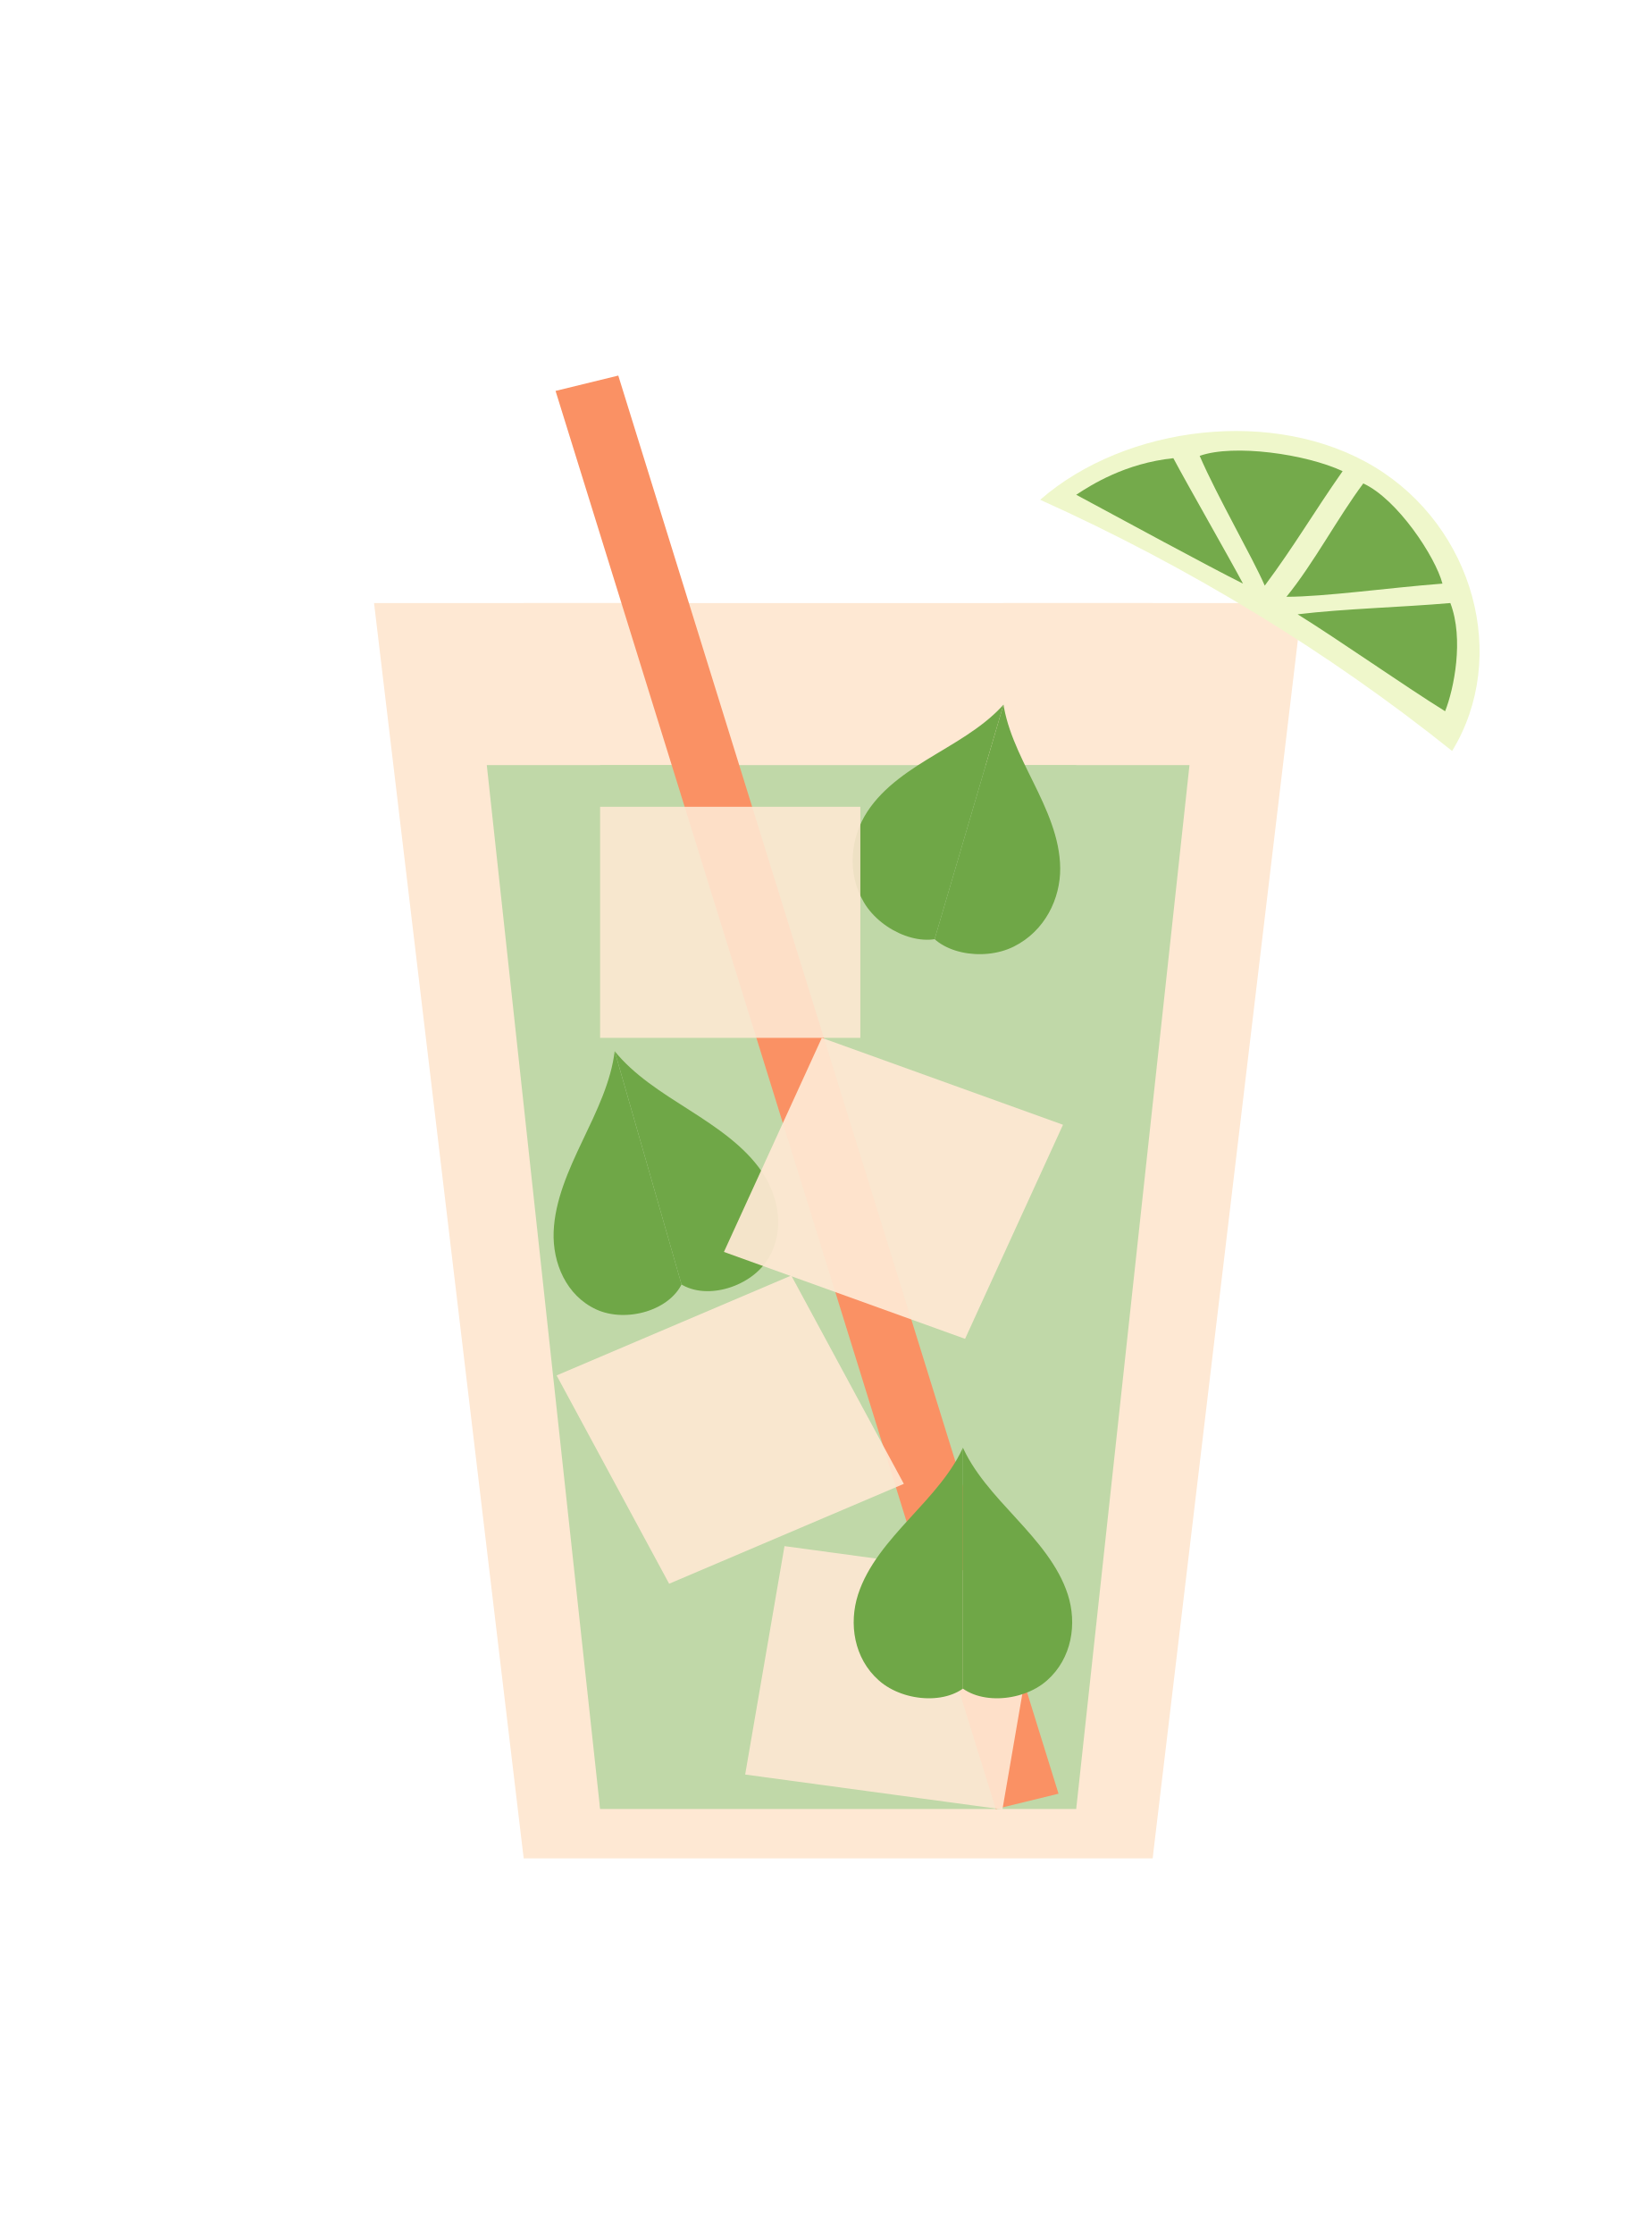
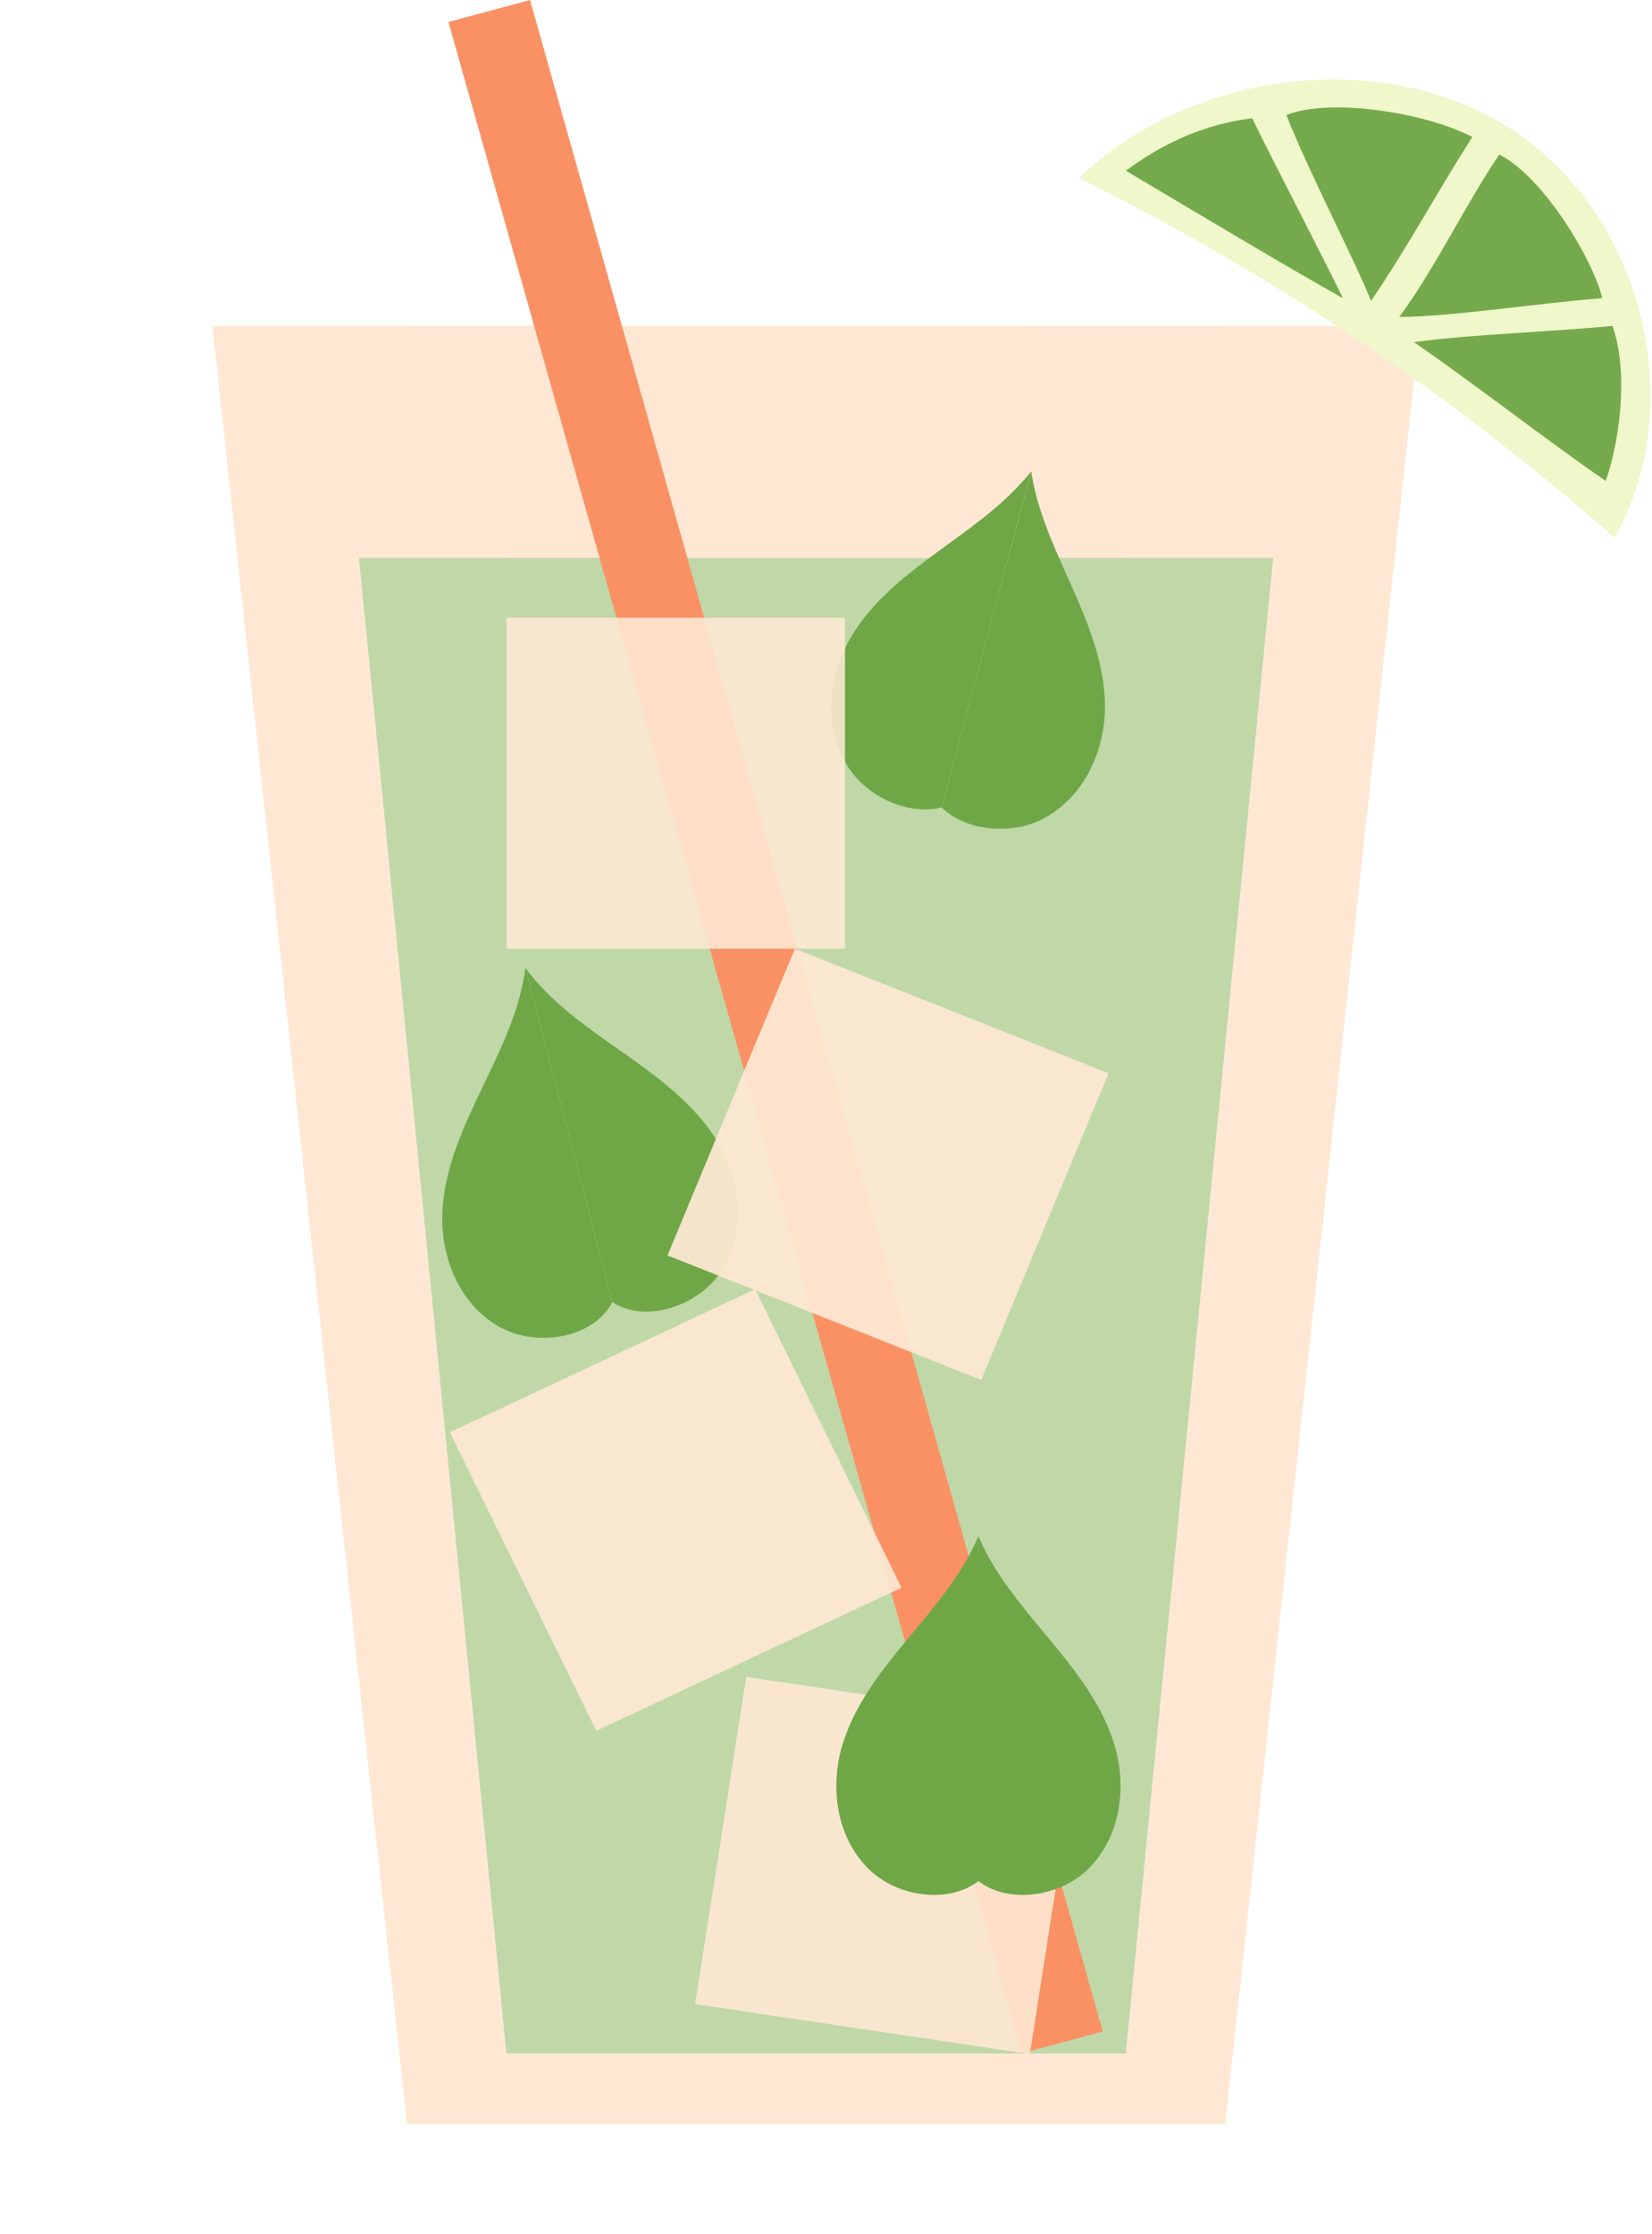
<svg xmlns="http://www.w3.org/2000/svg" id="Layer_1" width="372.57" height="503.82" viewBox="0 0 372.57 503.82">
  <defs>
    <style>.cls-1{fill:none;}.cls-2{clip-path:url(#clippath);}.cls-3{fill:#fa9164;}.cls-4{fill:#ebe7df;}.cls-5,.cls-6,.cls-7,.cls-8,.cls-9{fill:#fee8d3;}.cls-10{fill:#eff7cb;}.cls-11{fill:#a7d7c9;}.cls-12{fill:#c0d8a8;}.cls-13{fill:#6fa747;}.cls-14{fill:#74aa4b;}.cls-15{clip-path:url(#clippath-1);}.cls-16{clip-path:url(#clippath-4);}.cls-17{clip-path:url(#clippath-3);}.cls-18{clip-path:url(#clippath-2);}.cls-19{clip-path:url(#clippath-5);}.cls-6{opacity:.89;}.cls-7{opacity:.91;}.cls-8{opacity:.92;}.cls-9{opacity:.93;}</style>
    <clipPath id="clippath">
-       <polygon class="cls-1" points="209.82 215.18 226.89 157.07 239.14 157.07 239.14 215.18 209.82 215.18" />
+       <polygon class="cls-1" points="211.1 186.92 233.3 103.68 249.24 103.68 249.24 186.92 211.1 186.92" />
    </clipPath>
    <clipPath id="clippath-1">
-       <polygon class="cls-1" points="209.82 215.18 226.89 157.07 216.58 150.45 185.16 199.33 209.82 215.18" />
+       <polygon class="cls-1" points="211.1 186.92 233.3 103.68 219.48 95.74 178.02 167.93 211.1 186.92" />
    </clipPath>
    <clipPath id="clippath-2">
-       <polygon class="cls-1" points="154.16 291.19 138.61 236.93 175.54 236.93 175.54 291.19 154.16 291.19" />
+       <polygon class="cls-1" points="138.69 295.81 118.45 218.07 166.5 218.07 166.5 295.81 138.69 295.81" />
    </clipPath>
    <clipPath id="clippath-3">
-       <polygon class="cls-1" points="154.16 291.19 138.6 236.93 107.28 256.5 136.03 302.52 154.16 291.19" />
+       <polygon class="cls-1" points="138.69 295.81 118.45 218.07 76.5 241.51 114.41 309.37 138.69 295.81" />
    </clipPath>
    <clipPath id="clippath-4">
-       <rect class="cls-1" x="217.2" y="325.58" width="24.64" height="57.43" />
+       <rect class="cls-1" x="220.69" y="345.08" width="32.05" height="82.27" />
    </clipPath>
    <clipPath id="clippath-5">
-       <rect class="cls-1" x="192.56" y="325.58" width="24.64" height="57.43" />
+       <rect class="cls-1" x="188.64" y="345.08" width="32.05" height="82.27" />
    </clipPath>
  </defs>
-   <path class="cls-4" d="m264.23,378.63c.29,0,.58-.5.87-.5-.29,0-.58.5-.87.5h0Z" />
-   <rect class="cls-5" x="118.12" y="136.01" width="141.87" height="283.1" />
-   <polygon class="cls-5" points="118.12 419.11 151.88 136.01 84.37 136.01 118.12 419.11" />
-   <polygon class="cls-5" points="259.99 419.11 293.74 136.01 226.23 136.01 259.99 419.11" />
-   <rect class="cls-12" x="135.36" y="172.55" width="107.39" height="235.42" />
-   <polygon class="cls-12" points="135.36 407.98 160.91 172.55 109.8 172.55 135.36 407.98" />
-   <polygon class="cls-12" points="242.75 407.98 268.3 172.55 217.2 172.55 242.75 407.98" />
+   <path class="cls-4" d="m282.01,420.96c.29,0,.58-.5.87-.5-.29,0-.58.5-.87.5h0Z" />
+   <rect class="cls-5" x="91.8" y="73.5" width="184.55" height="405.57" />
+   <polygon class="cls-5" points="91.8 479.07 135.71 73.5 47.89 73.5 91.8 479.07" />
+   <polygon class="cls-5" points="276.36 479.07 320.27 73.5 232.45 73.5 276.36 479.07" />
+   <rect class="cls-12" x="114.23" y="125.85" width="139.71" height="337.26" />
+   <polygon class="cls-12" points="114.23 463.11 147.47 125.85 80.98 125.85 114.23 463.11" />
+   <polygon class="cls-12" points="253.93 463.11 287.18 125.85 220.69 125.85 253.93 463.11" />
  <g>
    <g class="cls-2">
-       <path class="cls-13" d="m208.51,208.56c2.48,6.4,13.1,8.44,20.17,4.91s10.52-10.87,10.46-17.68c-.06-6.81-3.04-13.24-6.1-19.45-3.06-6.21-6.3-12.5-6.93-19.27-5.76,17.45-11.52,34.9-17.61,51.48Z" />
+       <path class="cls-13" d="m209.39,177.43c3.22,9.17,17.04,12.08,26.24,7.04,9.2-5.05,13.69-15.58,13.61-25.33-.08-9.75-3.95-18.97-7.93-27.86-3.98-8.89-8.19-17.9-9.01-27.6-7.49,25-14.98,50-22.9,73.75Z" />
    </g>
    <g class="cls-15">
-       <path class="cls-13" d="m214.51,210.32c-5.55,4.05-15.58.01-19.62-6.77s-2.97-14.84.76-20.53c3.73-5.69,9.71-9.5,15.65-13.06,5.93-3.56,12.06-7.11,16.24-12.46-4.59,17.79-9.19,35.59-13.03,52.83Z" />
+       <path class="cls-13" d="m217.3,179.54c-7.36,6.35-20.79,2-26.26-6.96-5.47-8.96-4.11-20.32.81-28.74,4.93-8.42,12.87-14.48,20.75-20.21s16.02-11.45,21.56-19.45c-5.95,25.41-11.91,50.82-16.87,75.36Z" />
    </g>
  </g>
  <g>
    <g class="cls-18">
-       <path class="cls-13" d="m152.89,289.12c5.8,4.39,16.09,1.34,20.15-4.88,4.06-6.22,2.81-14.09-1.14-19.92-3.95-5.82-10.2-10.01-16.38-13.96-6.19-3.95-12.57-7.9-16.99-13.44,5.05,17.6,10.1,35.2,14.36,52.19Z" />
+       <path class="cls-13" d="m137.04,292.85c7.54,6.28,20.93,1.92,26.21-6.99,5.28-8.91,3.66-20.19-1.48-28.53-5.14-8.34-13.26-14.34-21.31-20-8.05-5.66-16.36-11.32-22.1-19.25,6.57,25.21,13.13,50.42,18.68,74.77Z" />
    </g>
    <g class="cls-17">
-       <path class="cls-13" d="m154.14,288.76c-2.59,6.79-12.93,9.66-19.67,6.54-6.74-3.12-9.85-10.46-9.59-17.49.27-7.03,3.34-13.89,6.5-20.52,3.15-6.63,6.48-13.36,7.29-20.4,5.04,17.6,10.09,35.2,15.47,51.88Z" />
+       <path class="cls-13" d="m138.68,292.42c-3.52,9.16-17.33,11.88-26.29,6.68-8.96-5.2-13.04-15.84-12.62-25.63.42-9.79,4.59-18.99,8.85-27.86,4.27-8.87,8.76-17.86,9.91-27.58,6.56,25.21,13.12,50.42,20.15,74.39Z" />
    </g>
  </g>
-   <polygon class="cls-3" points="224.61 407.98 125.31 88.16 139.46 84.7 238.76 404.52 224.61 407.98" />
-   <rect class="cls-6" x="135.36" y="181.95" width="58.7" height="52.11" />
-   <polygon class="cls-7" points="168.08 400.2 176.95 348.69 234.98 356.56 226.11 408.07 168.08 400.2" />
-   <polygon class="cls-9" points="163.29 282.34 185.37 234.06 239.77 253.66 217.68 301.94 163.29 282.34" />
-   <polygon class="cls-8" points="150.93 357.17 125.55 310.19 178.48 287.66 203.87 334.64 150.93 357.17" />
+   <polygon class="cls-3" points="230.34 463.11 101.15 4.96 119.56 0 248.74 458.15 230.34 463.11" />
+   <rect class="cls-6" x="114.23" y="139.32" width="76.37" height="74.64" />
+   <polygon class="cls-7" points="156.8 451.97 168.33 378.18 243.82 389.45 232.29 463.24 156.8 451.97" />
+   <polygon class="cls-9" points="150.56 283.13 179.29 213.96 250.05 242.05 221.32 311.21 150.56 283.13" />
+   <polygon class="cls-8" points="134.49 390.33 101.47 323.03 170.33 290.75 203.35 358.06 134.49 390.33" />
  <g>
    <g class="cls-16">
-       <path class="cls-13" d="m215.34,379.05c4.29,5.55,15.07,5,20.79-.04,5.72-5.04,6.82-12.89,4.73-19.4-2.1-6.51-6.87-11.97-11.66-17.2-4.79-5.23-9.77-10.5-12.4-16.83-.29,18.08-.59,36.15-1.45,53.47Z" />
+       <path class="cls-13" d="m218.28,421.68c5.58,7.96,19.6,7.17,27.04-.05,7.44-7.22,8.88-18.47,6.15-27.8-2.73-9.33-8.94-17.15-15.17-24.64-6.23-7.49-12.71-15.04-16.13-24.12-.38,25.9-.76,51.79-1.89,76.6Z" />
    </g>
    <g class="cls-19">
-       <path class="cls-13" d="m219.06,379.05c-4.29,5.55-15.07,5-20.79-.04-5.72-5.04-6.82-12.89-4.73-19.4,2.1-6.51,6.87-11.97,11.66-17.2,4.79-5.23,9.77-10.5,12.4-16.83.29,18.08.59,36.15,1.45,53.47Z" />
+       <path class="cls-13" d="m223.11,421.68c-5.58,7.96-19.6,7.17-27.04-.05-7.44-7.22-8.88-18.47-6.15-27.8,2.73-9.33,8.94-17.15,15.17-24.64,6.23-7.49,12.71-15.04,16.13-24.12.38,25.9.76,51.79,1.89,76.6Z" />
    </g>
  </g>
-   <path class="cls-10" d="m234.62,112.71c33.6,15.14,64.94,34.25,92.92,56.65,12.93-21.16,4.92-50.49-17.49-64.05-22.42-13.56-56.09-9.45-75.42,7.39Z" />
-   <path class="cls-14" d="m292.71,138.55c9.28,5.76,23.98,16.09,33.25,21.85,1.99-4.98,4.29-16.3,1.18-24.4-10.99.96-23.98,1.27-34.43,2.54Z" />
-   <path class="cls-14" d="m290.18,134.59c8.61,0,23.09-2.04,35.18-2.97-1.6-6.09-10.21-19.1-17.86-22.59-5.78,7.74-11.15,17.97-17.33,25.56Z" />
-   <path class="cls-14" d="m285.28,132.08c-2.72-6.3-10.71-20.07-14.68-29.27,7.62-2.73,23.96-.43,32.24,3.45-6.64,9.48-10.87,16.84-17.56,25.81Z" />
-   <path class="cls-14" d="m280.39,131.63c-7.82-3.9-27.04-14.34-37.64-20.05,3.48-2.29,11.1-7.11,21.91-8.25,3.23,6.08,12.57,22.38,15.72,28.3Z" />
-   <line class="cls-11" x1="147.99" y1="394.83" x2="147.24" y2="394.3" />
+   <path class="cls-10" d="m243.35,40.13c43.71,21.69,84.47,49.06,120.87,81.16,16.82-30.32,6.4-72.33-22.76-91.75-29.16-19.42-72.97-13.53-98.12,10.59Z" />
+   <path class="cls-14" d="m318.92,77.15c12.07,8.26,31.19,23.05,43.26,31.31,2.58-7.13,5.58-23.35,1.53-34.95-14.3,1.38-31.19,1.82-44.79,3.65Z" />
+   <path class="cls-14" d="m315.63,71.47c11.2,0,30.04-2.92,45.77-4.25-2.08-8.72-13.28-27.37-23.23-32.36-7.51,11.09-14.51,25.74-22.54,36.61Z" />
+   <path class="cls-14" d="m309.25,67.87c-3.54-9.03-13.93-28.75-19.09-41.93,9.91-3.92,31.17-.62,41.94,4.95-8.64,13.58-14.14,24.13-22.85,36.98Z" />
+   <path class="cls-14" d="m302.9,67.23c-10.17-5.59-35.17-20.55-48.96-28.73,4.53-3.28,14.44-10.19,28.51-11.81,4.21,8.7,16.36,32.06,20.45,40.54Z" />
+   <line class="cls-11" x1="130.66" y1="444.28" x2="129.68" y2="443.52" />
</svg>
